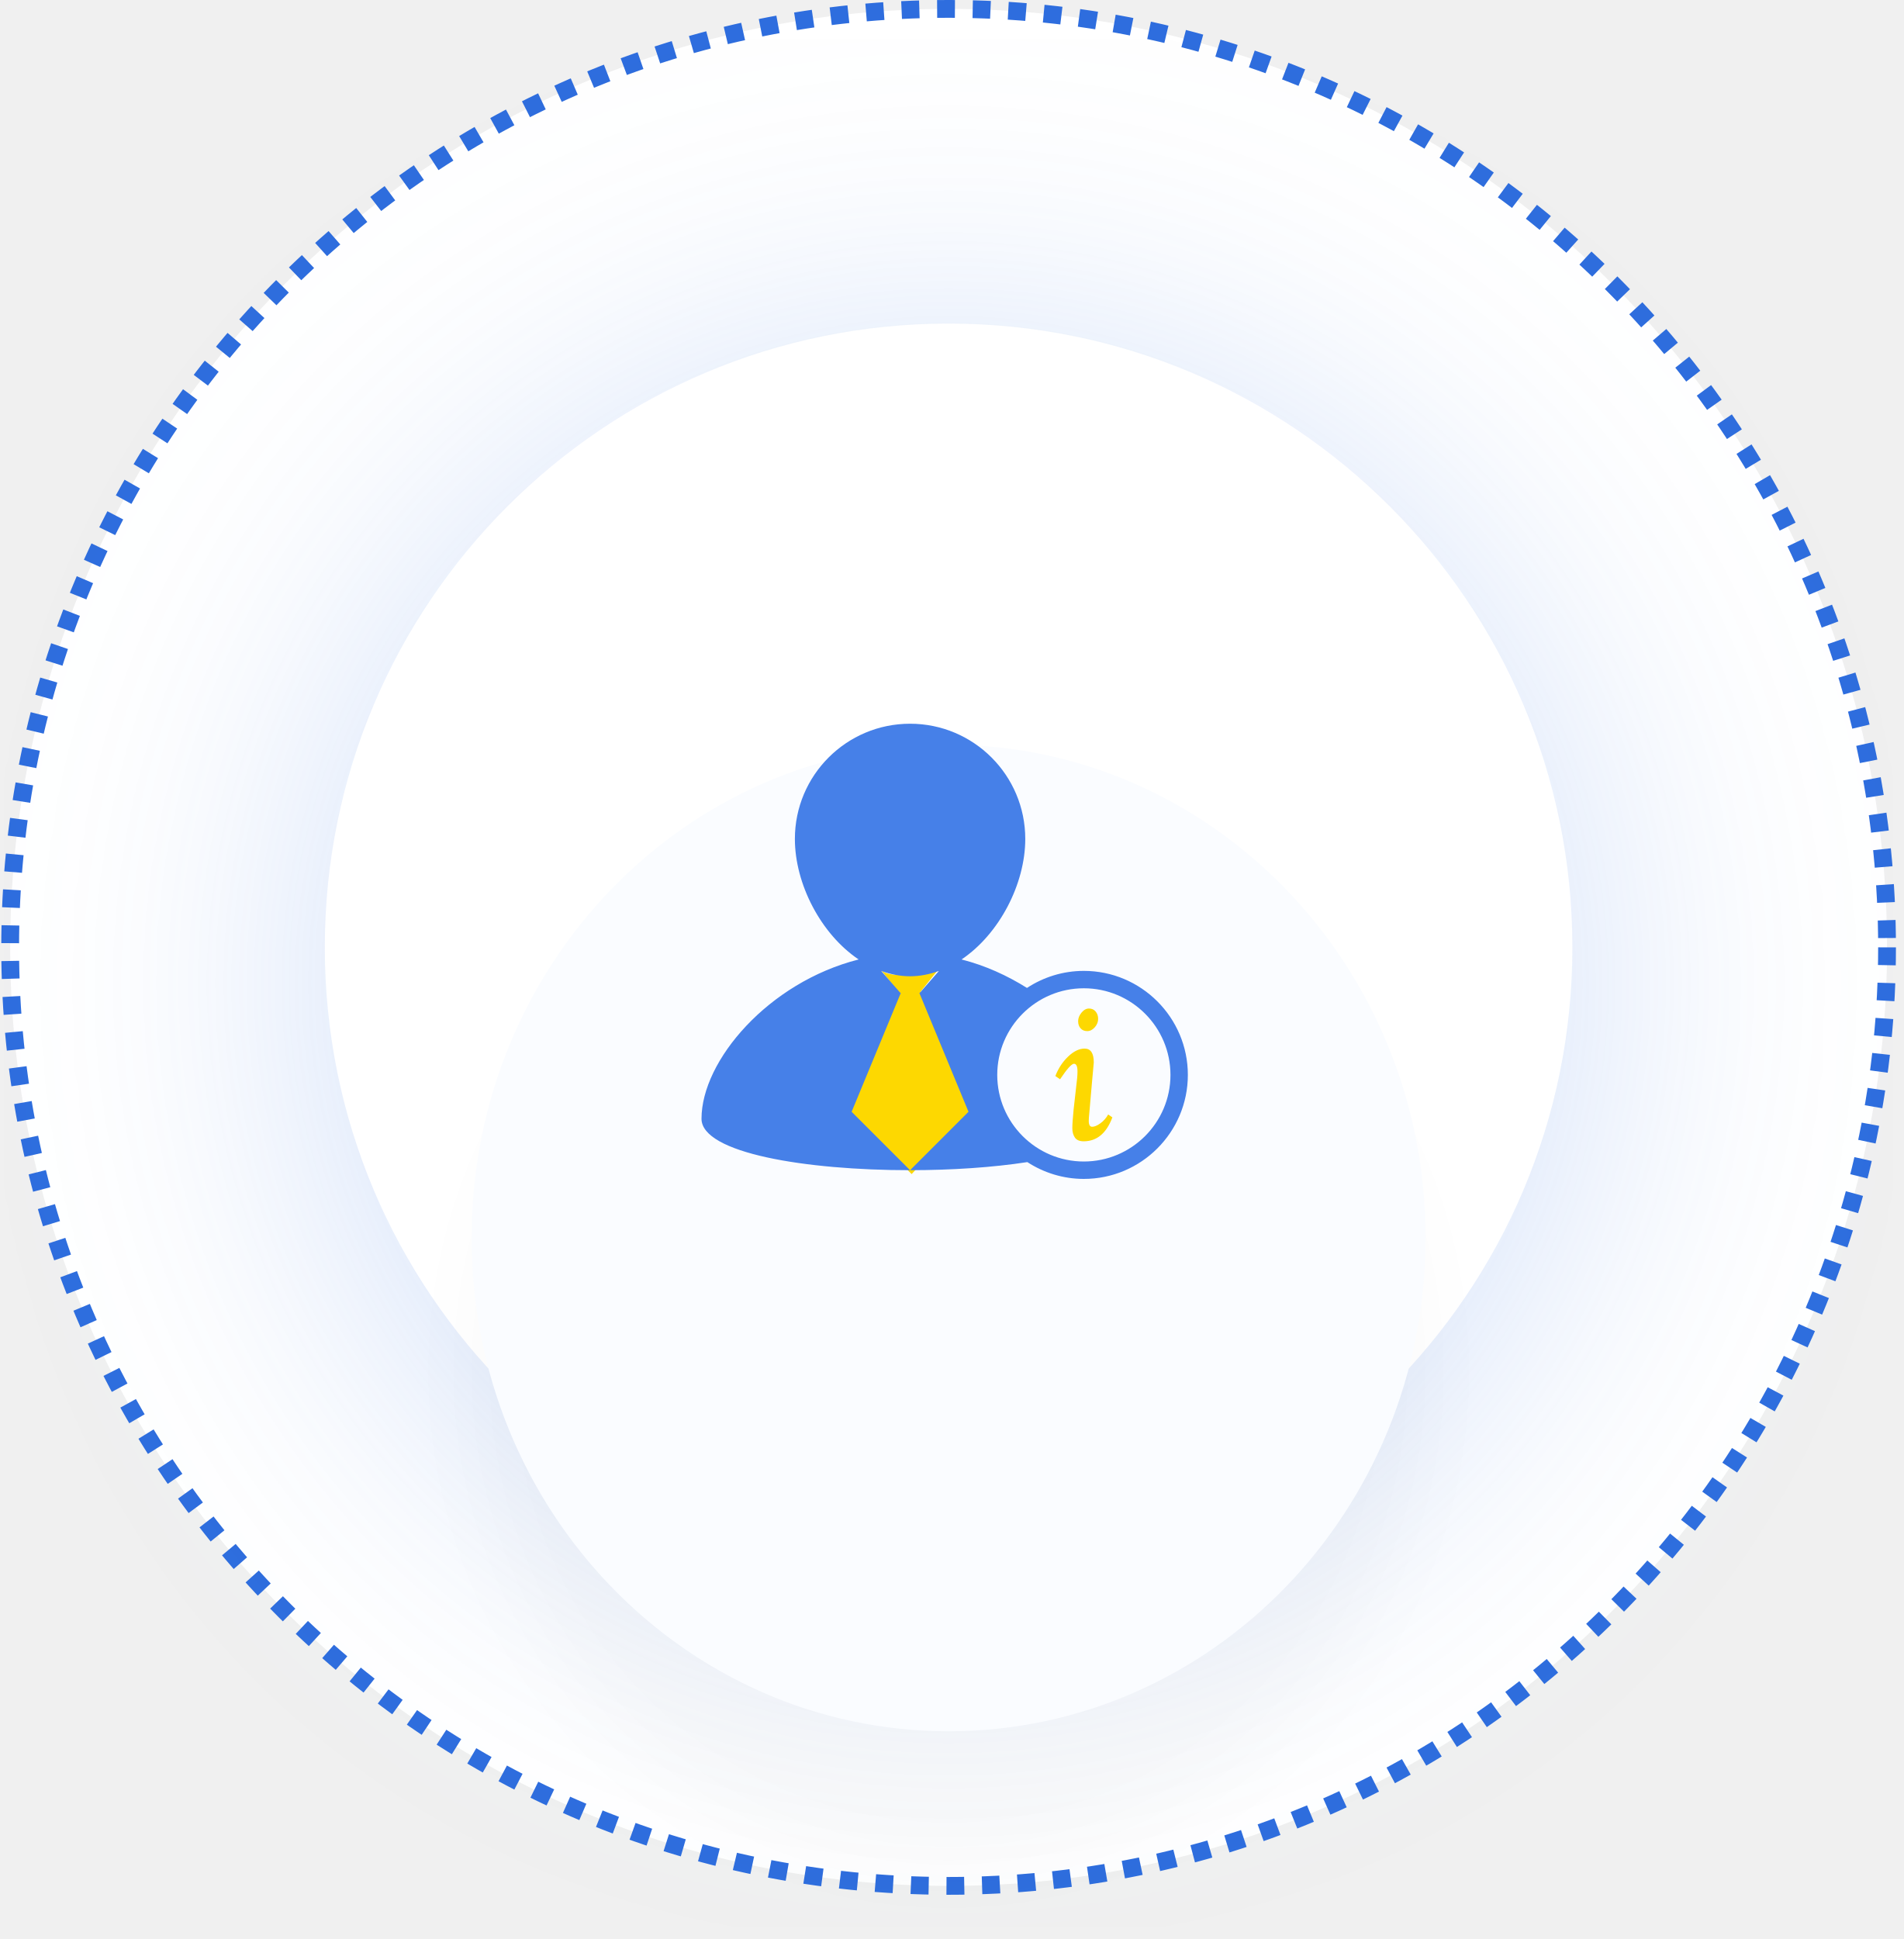
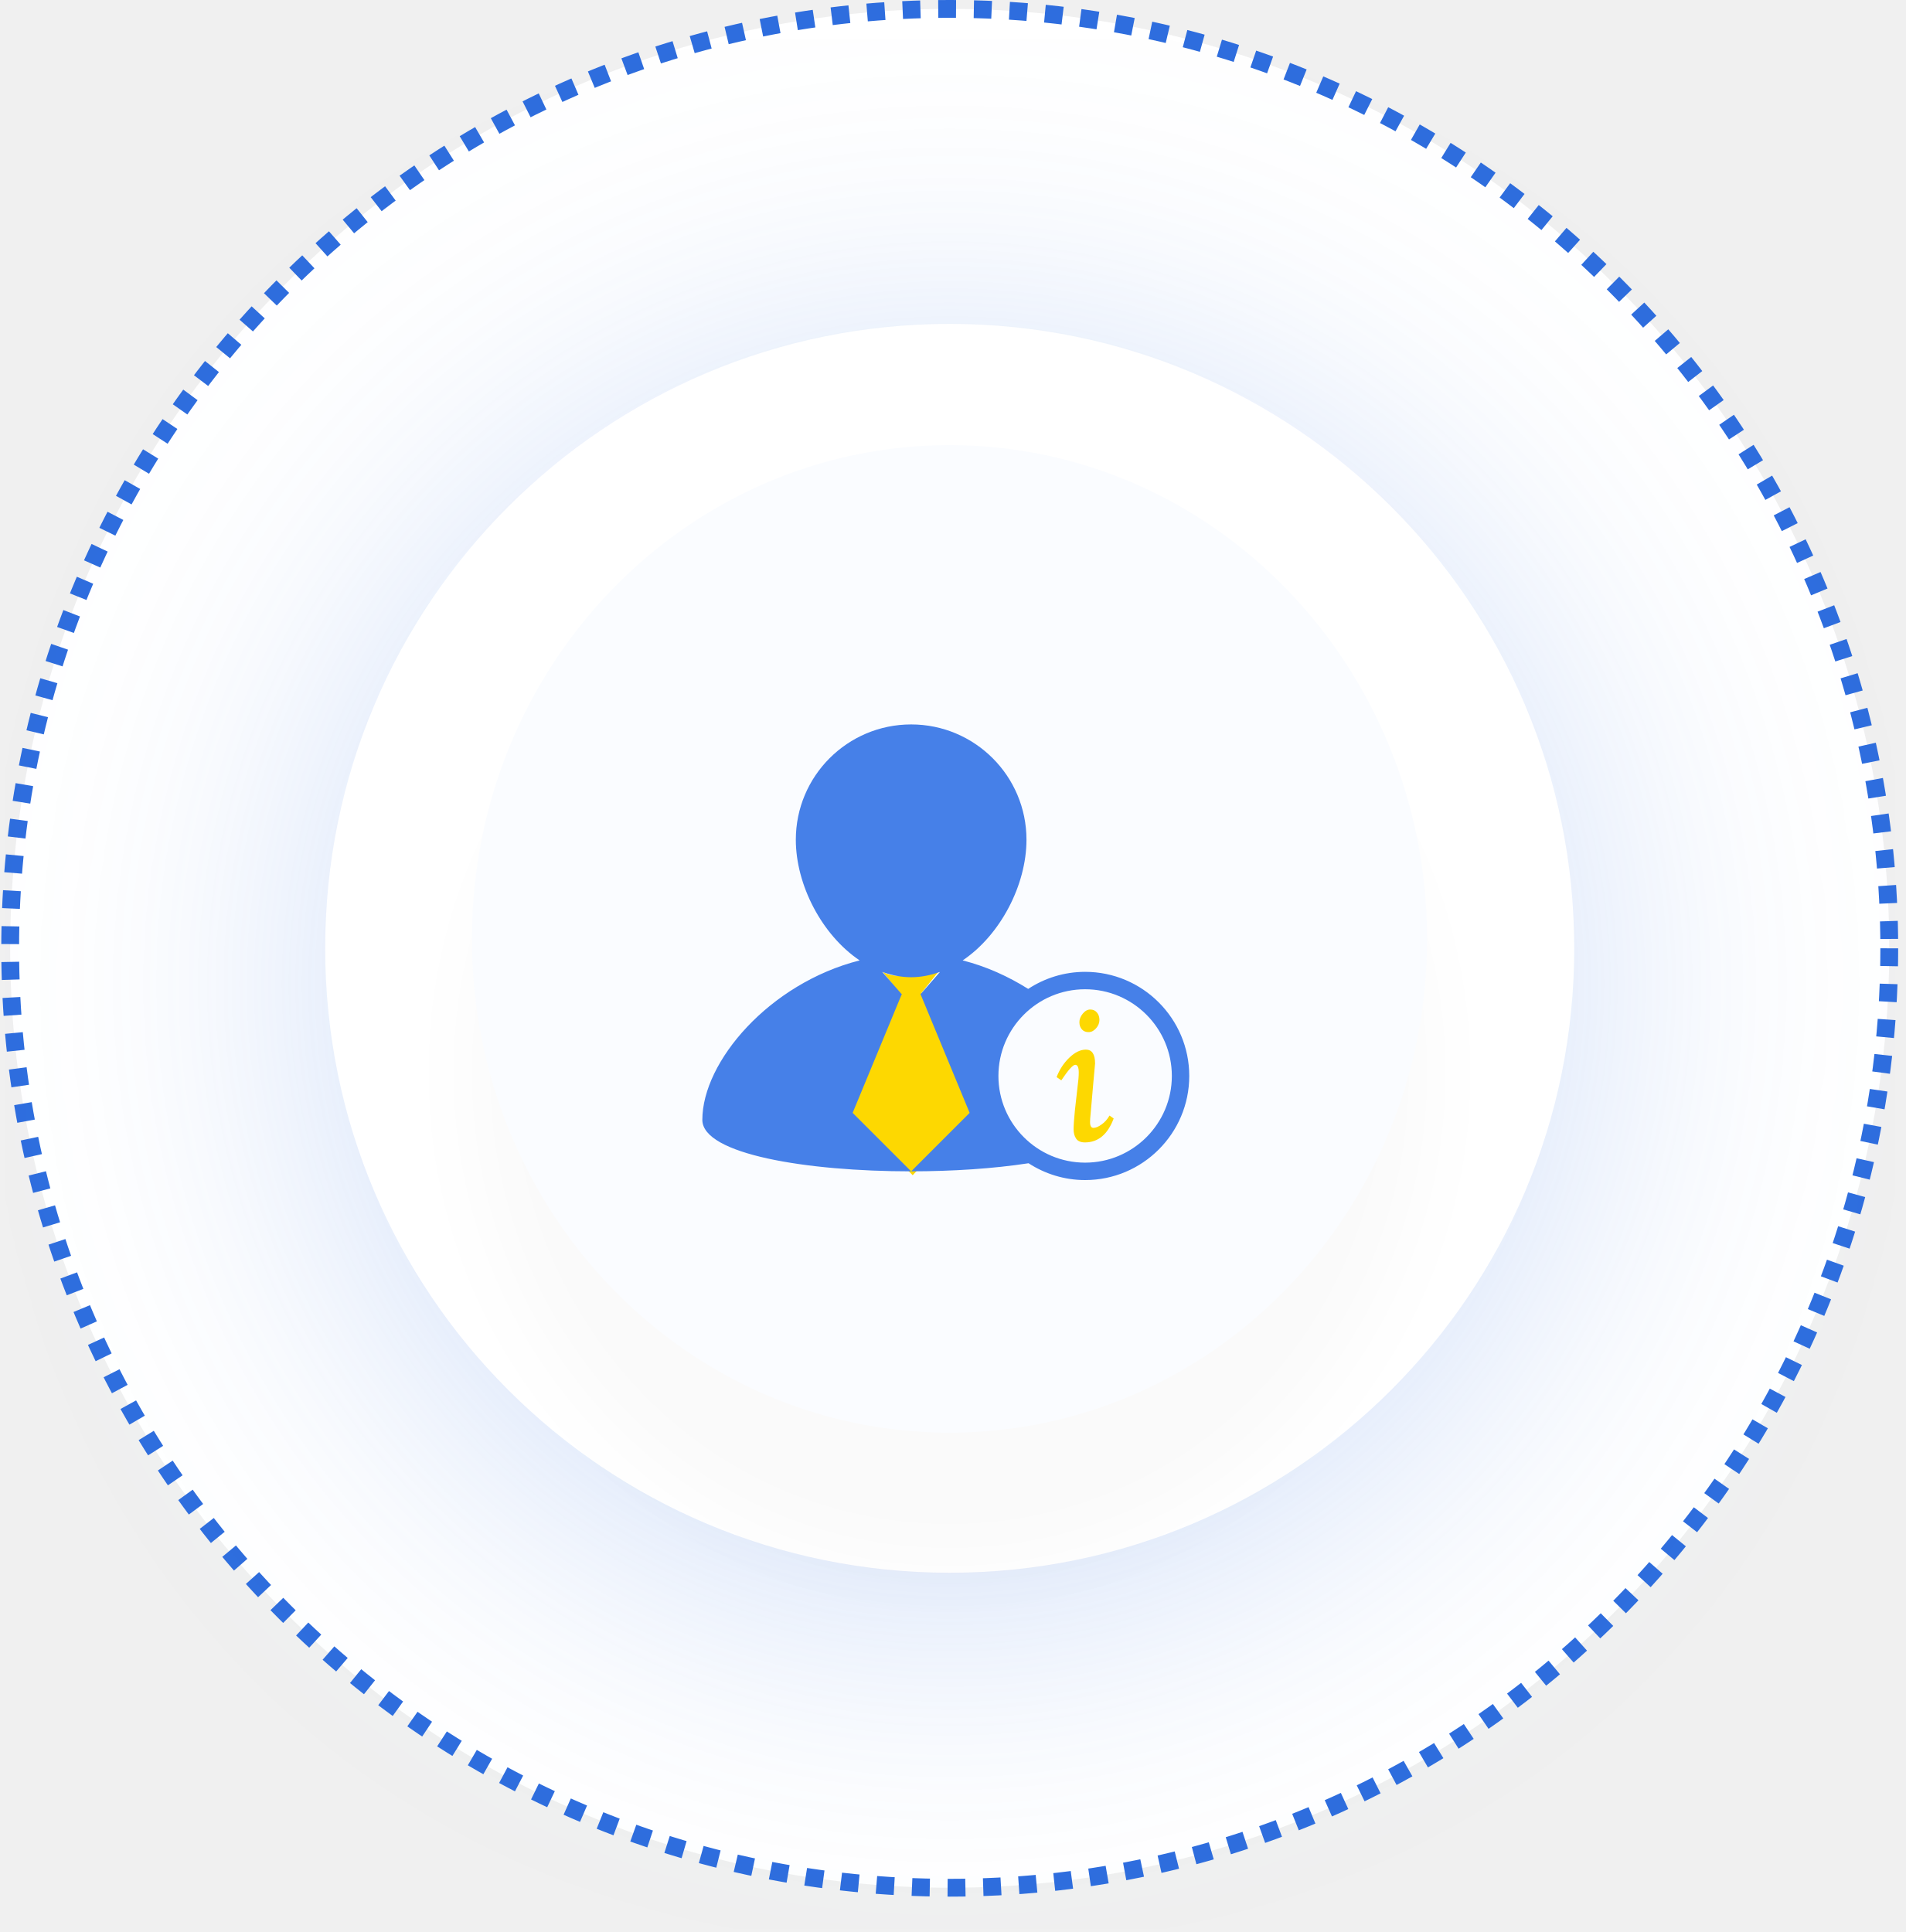
- <svg xmlns="http://www.w3.org/2000/svg" width="214" height="218" viewBox="0 0 214 218" fill="none">
+ <svg xmlns="http://www.w3.org/2000/svg" width="214" height="217" viewBox="0 0 214 217" fill="none">
  <circle cx="106.656" cy="106.514" r="105.514" fill="white" stroke="#2E6DDE" stroke-width="2" stroke-dasharray="2 2" />
  <g filter="url(#filter0_d)">
    <circle cx="106.655" cy="106.514" r="70.135" fill="white" />
  </g>
  <g filter="url(#filter1_d)">
-     <ellipse cx="106.656" cy="139.188" rx="53.632" ry="55.457" fill="#FAFCFF" />
+     <ellipse cx="106.632" cy="105.457" rx="53.632" ry="55.457" fill="#FAFCFF" />
  </g>
  <g clip-path="url(#clip0)">
    <path d="M102.327 131.566L102.329 131.562H102.325L102.327 131.566Z" fill="#4680E8" />
    <path d="M101 111.5L99 109C100.2 110.2 103.833 109.333 105.5 109L103.5 111.5L109 125L102.5 132L95.5 125L101 111.5Z" fill="#FDD801" />
    <path d="M121.862 109.156C119.504 109.156 117.31 109.865 115.467 111.072C113.251 109.681 110.781 108.549 108.11 107.871C112.354 105.016 115.276 99.39 115.276 94.32C115.276 87.167 109.474 81.367 102.325 81.367C95.173 81.367 89.373 87.166 89.373 94.32C89.373 99.39 92.296 105.016 96.54 107.871C86.391 110.444 78.874 119.254 78.874 125.781C78.874 129.639 90.598 131.566 102.323 131.564L95.754 124.997L101.285 111.627H101.229L99.079 109.163C100.116 109.536 101.201 109.761 102.324 109.761C103.445 109.761 104.528 109.536 105.565 109.165L103.416 111.627H103.363L108.893 124.995L102.327 131.562C106.963 131.562 111.595 131.258 115.509 130.654C117.34 131.842 119.519 132.544 121.862 132.544C128.31 132.544 133.556 127.298 133.556 120.85C133.558 114.402 128.31 109.156 121.862 109.156ZM121.862 130.587C116.495 130.587 112.125 126.218 112.125 120.85C112.125 115.48 116.492 111.111 121.862 111.111C127.232 111.111 131.601 115.48 131.601 120.85C131.601 126.218 127.23 130.587 121.862 130.587Z" fill="#4680E8" />
    <path d="M122.244 115.927C122.558 115.927 122.84 115.785 123.093 115.497C123.345 115.208 123.469 114.895 123.469 114.557C123.469 114.219 123.373 113.939 123.184 113.718C122.993 113.496 122.745 113.387 122.439 113.387C122.133 113.387 121.854 113.542 121.598 113.851C121.344 114.16 121.22 114.478 121.22 114.807C121.22 115.139 121.311 115.407 121.495 115.615C121.678 115.824 121.929 115.927 122.244 115.927Z" fill="#FDD801" />
    <path d="M123.714 126.298C123.357 126.553 123.053 126.681 122.797 126.681C122.542 126.681 122.416 126.463 122.416 126.027C122.416 125.809 122.436 125.538 122.47 125.211L122.779 121.668C122.913 120.284 122.98 119.542 122.98 119.455C122.98 118.411 122.634 117.892 121.946 117.892C121.335 117.892 120.716 118.193 120.089 118.794C119.462 119.397 118.986 120.123 118.659 120.978L119.187 121.343C119.966 120.179 120.49 119.598 120.754 119.598C121.017 119.598 121.147 119.886 121.147 120.469C121.147 120.685 121.136 120.93 121.111 121.194L120.712 124.737C120.614 125.723 120.567 126.426 120.567 126.843C120.567 127.261 120.662 127.611 120.853 127.892C121.044 128.173 121.373 128.315 121.839 128.315C123.323 128.315 124.401 127.418 125.069 125.626L124.599 125.299C124.366 125.712 124.071 126.045 123.714 126.298Z" fill="#FDD801" />
  </g>
  <defs>
    <filter id="filter0_d" x="0.521" y="4.38" width="212.269" height="212.269" filterUnits="userSpaceOnUse" color-interpolation-filters="sRGB">
      <feFlood flood-opacity="0" result="BackgroundImageFix" />
      <feColorMatrix in="SourceAlpha" type="matrix" values="0 0 0 0 0 0 0 0 0 0 0 0 0 0 0 0 0 0 127 0" />
      <feOffset dy="4" />
      <feGaussianBlur stdDeviation="18" />
      <feColorMatrix type="matrix" values="0 0 0 0 0.276 0 0 0 0 0.503 0 0 0 0 0.908 0 0 0 0.25 0" />
      <feBlend mode="normal" in2="BackgroundImageFix" result="effect1_dropShadow" />
      <feBlend mode="normal" in="SourceGraphic" in2="effect1_dropShadow" result="shape" />
    </filter>
-     <filter id="filter1_d" x="45.023" y="83.731" width="123.265" height="133.913" filterUnits="userSpaceOnUse" color-interpolation-filters="sRGB">
+     <filter id="filter1_d" x="45" y="50" width="123.265" height="133.913" filterUnits="userSpaceOnUse" color-interpolation-filters="sRGB">
      <feFlood flood-opacity="0" result="BackgroundImageFix" />
      <feColorMatrix in="SourceAlpha" type="matrix" values="0 0 0 0 0 0 0 0 0 0 0 0 0 0 0 0 0 0 127 0" />
      <feOffset dy="15" />
      <feGaussianBlur stdDeviation="4" />
      <feColorMatrix type="matrix" values="0 0 0 0 0 0 0 0 0 0 0 0 0 0 0 0 0 0 0.02 0" />
      <feBlend mode="normal" in2="BackgroundImageFix" result="effect1_dropShadow" />
      <feBlend mode="normal" in="SourceGraphic" in2="effect1_dropShadow" result="shape" />
    </filter>
    <clipPath id="clip0">
      <rect width="54.682" height="54.682" fill="white" transform="translate(78.8735 79.6139)" />
    </clipPath>
  </defs>
</svg>
